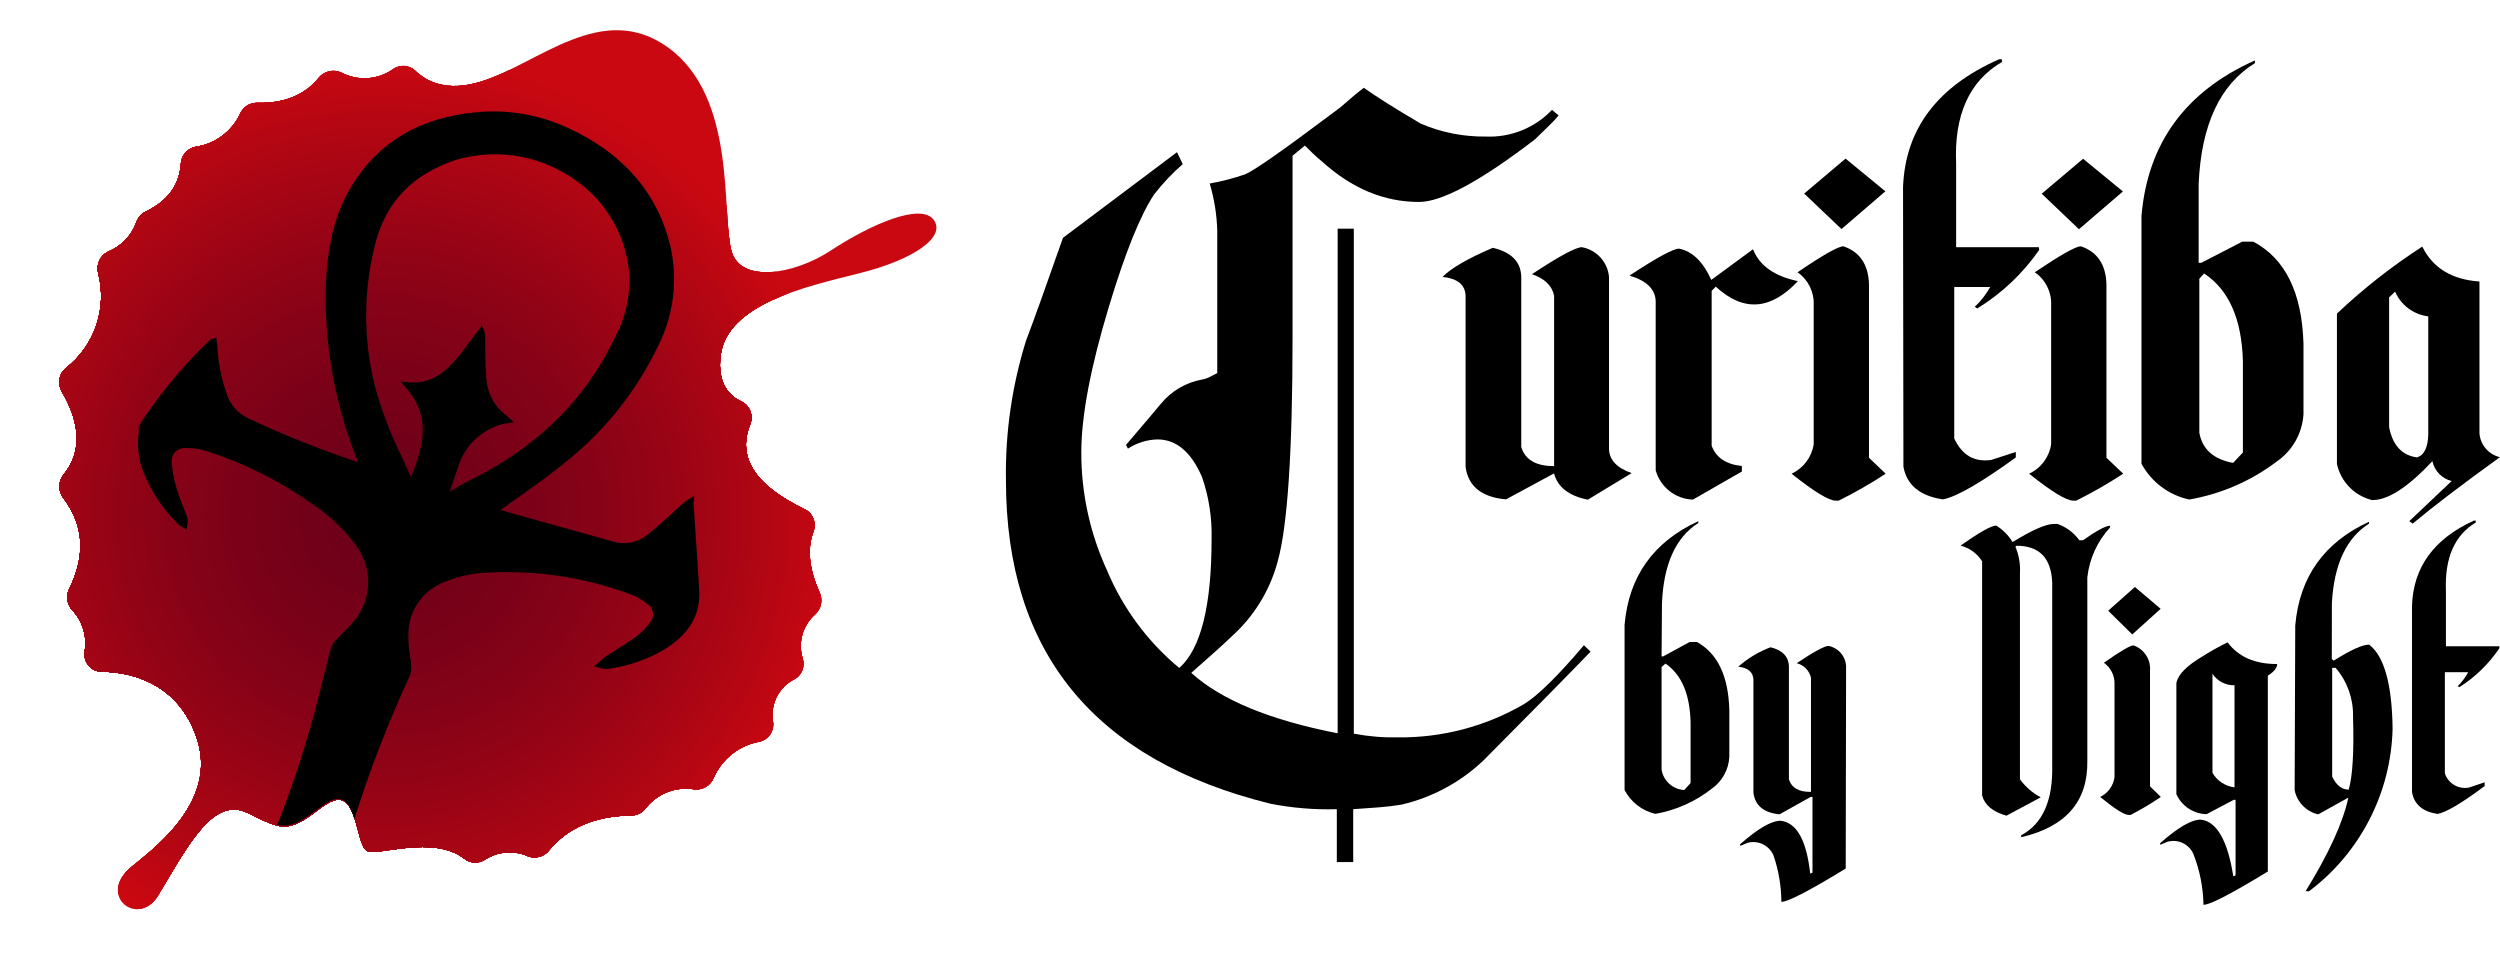
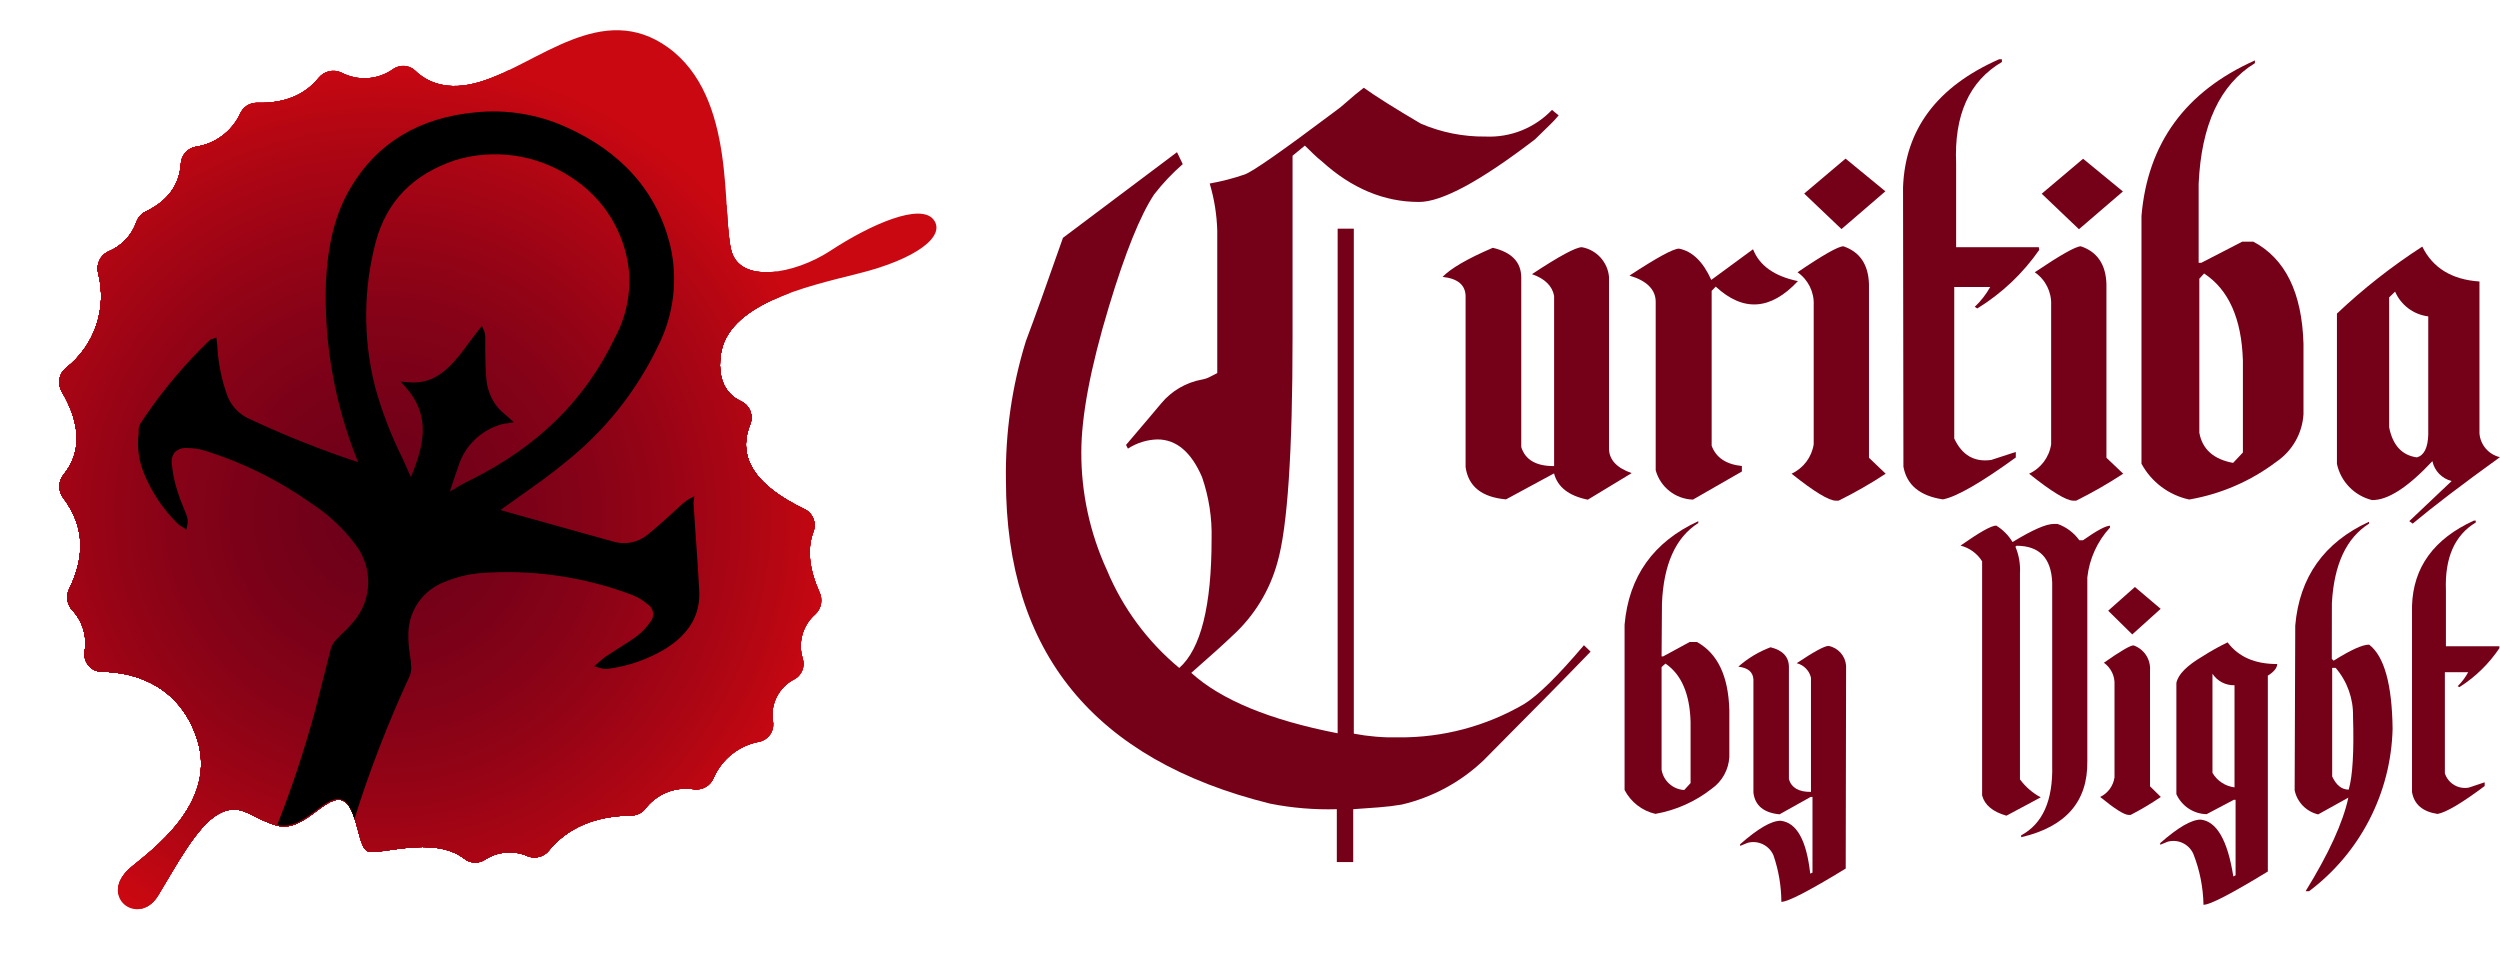
<svg xmlns="http://www.w3.org/2000/svg" viewBox="0 0 331.01 129.42">
  <defs>
-     <style>.cls-1{fill:none;}.cls-2{clip-path:url(#clip-path);}.cls-3{fill:#ca0811;}.cls-4{fill:#c80811;}.cls-5{fill:#c70811;}.cls-6{fill:#c50811;}.cls-7{fill:#c40712;}.cls-8{fill:#c20712;}.cls-9{fill:#c00712;}.cls-10{fill:#bf0712;}.cls-11{fill:#bd0712;}.cls-12{fill:#bc0712;}.cls-13{fill:#ba0712;}.cls-14{fill:#b90712;}.cls-15{fill:#b70613;}.cls-16{fill:#b60613;}.cls-17{fill:#b40613;}.cls-18{fill:#b30613;}.cls-19{fill:#b10613;}.cls-20{fill:#b00613;}.cls-21{fill:#af0613;}.cls-22{fill:#ad0613;}.cls-23{fill:#ac0514;}.cls-24{fill:#aa0514;}.cls-25{fill:#a90514;}.cls-26{fill:#a80514;}.cls-27{fill:#a60514;}.cls-28{fill:#a50514;}.cls-29{fill:#a30514;}.cls-30{fill:#a20514;}.cls-31{fill:#a10415;}.cls-32{fill:#a00415;}.cls-33{fill:#9e0415;}.cls-34{fill:#9d0415;}.cls-35{fill:#9c0415;}.cls-36{fill:#9b0415;}.cls-37{fill:#990415;}.cls-38{fill:#980415;}.cls-39{fill:#970415;}.cls-40{fill:#960316;}.cls-41{fill:#940316;}.cls-42{fill:#930316;}.cls-43{fill:#920316;}.cls-44{fill:#910316;}.cls-45{fill:#900316;}.cls-46{fill:#8f0316;}.cls-47{fill:#8e0316;}.cls-48{fill:#8d0316;}.cls-49{fill:#8b0316;}.cls-50{fill:#8a0316;}.cls-51{fill:#890217;}.cls-52{fill:#880217;}.cls-53{fill:#870217;}.cls-54{fill:#860217;}.cls-55{fill:#850217;}.cls-56{fill:#840217;}.cls-57{fill:#830217;}.cls-58{fill:#820217;}.cls-59{fill:#810217;}.cls-60{fill:#800217;}.cls-61{fill:#7f0217;}.cls-62{fill:#7e0118;}.cls-63{fill:#7d0118;}.cls-64{fill:#7c0118;}.cls-65{fill:#7b0118;}.cls-66{fill:#7a0118;}.cls-67{fill:#790118;}.cls-68{fill:#780118;}.cls-69{fill:#770118;}.cls-70{fill:#760118;}.cls-71{fill:#750118;}.cls-72{fill:#740118;}.cls-73{fill:#730118;}.cls-74{fill:#730019;}.cls-75{fill:#720019;}.cls-76{fill:#710019;}.cls-77{fill:#700019;}.cls-78{fill:#6f0019;}.cls-79{fill:#6e0019;}.cls-80{fill:#6d0019;}</style>
+     <style>.cls-1{fill:none;}.cls-2{fill:#740118;}.cls-3{clip-path:url(#clip-path);}.cls-4{fill:#ca0811;}.cls-5{fill:#c80811;}.cls-6{fill:#c70811;}.cls-7{fill:#c50811;}.cls-8{fill:#c40712;}.cls-9{fill:#c20712;}.cls-10{fill:#c00712;}.cls-11{fill:#bf0712;}.cls-12{fill:#bd0712;}.cls-13{fill:#bc0712;}.cls-14{fill:#ba0712;}.cls-15{fill:#b90712;}.cls-16{fill:#b70613;}.cls-17{fill:#b60613;}.cls-18{fill:#b40613;}.cls-19{fill:#b30613;}.cls-20{fill:#b10613;}.cls-21{fill:#b00613;}.cls-22{fill:#af0613;}.cls-23{fill:#ad0613;}.cls-24{fill:#ac0514;}.cls-25{fill:#aa0514;}.cls-26{fill:#a90514;}.cls-27{fill:#a80514;}.cls-28{fill:#a60514;}.cls-29{fill:#a50514;}.cls-30{fill:#a30514;}.cls-31{fill:#a20514;}.cls-32{fill:#a10415;}.cls-33{fill:#a00415;}.cls-34{fill:#9e0415;}.cls-35{fill:#9d0415;}.cls-36{fill:#9c0415;}.cls-37{fill:#9b0415;}.cls-38{fill:#990415;}.cls-39{fill:#980415;}.cls-40{fill:#970415;}.cls-41{fill:#960316;}.cls-42{fill:#940316;}.cls-43{fill:#930316;}.cls-44{fill:#920316;}.cls-45{fill:#910316;}.cls-46{fill:#900316;}.cls-47{fill:#8f0316;}.cls-48{fill:#8e0316;}.cls-49{fill:#8d0316;}.cls-50{fill:#8b0316;}.cls-51{fill:#8a0316;}.cls-52{fill:#890217;}.cls-53{fill:#880217;}.cls-54{fill:#870217;}.cls-55{fill:#860217;}.cls-56{fill:#850217;}.cls-57{fill:#840217;}.cls-58{fill:#830217;}.cls-59{fill:#820217;}.cls-60{fill:#810217;}.cls-61{fill:#800217;}.cls-62{fill:#7f0217;}.cls-63{fill:#7e0118;}.cls-64{fill:#7d0118;}.cls-65{fill:#7c0118;}.cls-66{fill:#7b0118;}.cls-67{fill:#7a0118;}.cls-68{fill:#790118;}.cls-69{fill:#780118;}.cls-70{fill:#770118;}.cls-71{fill:#760118;}.cls-72{fill:#750118;}.cls-73{fill:#730118;}.cls-74{fill:#730019;}.cls-75{fill:#720019;}.cls-76{fill:#710019;}.cls-77{fill:#700019;}.cls-78{fill:#6f0019;}.cls-79{fill:#6e0019;}.cls-80{fill:#6d0019;}</style>
    <clipPath id="clip-path">
      <path class="cls-1" d="M11.2,86.27a6.4,6.4,0,0,0-1.6-5.46,2.47,2.47,0,0,1-.47-2.74c2-4.08,2.27-8.15-.77-12.18a2.47,2.47,0,0,1,.09-3.07c2.35-2.92,2.28-6.66-.28-11a2.42,2.42,0,0,1,.51-3.05A12.08,12.08,0,0,0,13,36.18a2.49,2.49,0,0,1,1.33-2.87,6.54,6.54,0,0,0,3.74-3.94A2.5,2.5,0,0,1,19.32,28c2.87-1.37,4.43-3.47,4.62-6.3a2.43,2.43,0,0,1,1.93-2.26,7.72,7.72,0,0,0,5.91-4.34A2.41,2.41,0,0,1,34,13.61c3.59.11,6.32-1,8.18-3.29a2.5,2.5,0,0,1,3-.72,6.53,6.53,0,0,0,6.91-.48,2.3,2.3,0,0,1,2.9.25c1.42,1.38,4.13,2.88,8.73,1.42C71.31,8.4,79.76,0,88.47,6.3c9.07,6.57,7.06,21.74,8.35,26.85,1.13,4.48,8.4,3.15,13.1.07,5.47-3.59,11.94-6.34,13.67-4.16s-2.27,5.25-9.92,7.15C106.56,38,96.24,40.28,95.41,47.09c-.46,3.73,1.18,5.36,2.76,6.07a2.38,2.38,0,0,1,1.13,3.09c-1.77,4.54,1,8.18,7.16,11.13a2.37,2.37,0,0,1,1.25,3c-.9,2.38-.52,5.07.78,8a2.5,2.5,0,0,1-.52,2.93,5.55,5.55,0,0,0-1.67,5.92,2.33,2.33,0,0,1-1,2.64,5.3,5.3,0,0,0-2.93,5.8,2.32,2.32,0,0,1-1.8,2.53,8.18,8.18,0,0,0-6.08,4.79,2.47,2.47,0,0,1-2.56,1.52,6.77,6.77,0,0,0-6.59,2.69,2.39,2.39,0,0,1-1.79.77c-4.7.07-8.35,1.57-10.86,4.62a2.43,2.43,0,0,1-2.76.79,6,6,0,0,0-5.79.48,2.31,2.31,0,0,1-2.63-.15c-4.21-3.25-11.58-.29-12.91-1.05s-1.26-6.35-3.51-6.75-5,4.39-8.47,3.38-4.76-3.15-7.68-1.53-5.69,7-8,10.79c-2.6,4.34-8.16.11-3.58-3.73,2.49-2.09,11.35-8.29,8.82-16.68-2.09-7-7.89-9.16-12.63-9.19A2.35,2.35,0,0,1,11.2,86.27Z" />
    </clipPath>
  </defs>
  <g id="Layer_2" data-name="Layer 2">
    <g id="_1" data-name="1">
-       <path d="M196.42,100.68a23.52,23.52,0,0,1-10.83,5.85c-1,.17-2,.29-3.08.37l-3.34.24v7H177v-7a39.48,39.48,0,0,1-8.81-.73q-35-8.66-35-42.82a59,59,0,0,1,2.64-18.42c.58-1.55,1.28-3.44,2.08-5.68s1.74-4.9,2.83-8l15.1-11.34.76,1.58a28.5,28.5,0,0,0-3.78,4q-2.76,4.14-6,14.88-3.65,12.08-3.65,19.28a37.15,37.15,0,0,0,3.4,15.62,33.63,33.63,0,0,0,9.57,12.93q4.28-3.78,4.28-17.08a23.28,23.28,0,0,0-1.26-8.18q-2.15-5-5.92-5a7.55,7.55,0,0,0-3.9,1.22l-.25-.49,1.76-2.07c.75-.9,1.72-2,2.89-3.42a9.15,9.15,0,0,1,5.42-3.17,3.45,3.45,0,0,0,1.07-.37c.29-.16.6-.32.94-.48V30.53a24.25,24.25,0,0,0-1-6.23,31,31,0,0,0,4.66-1.21q1.63-.61,11.71-8.18a18.17,18.17,0,0,0,1.82-1.46c.63-.57,1.37-1.18,2.21-1.83q2.38,1.71,7.55,4.75a21.07,21.07,0,0,0,8.56,1.71,11.44,11.44,0,0,0,8.81-3.53l.88.73a13.35,13.35,0,0,1-1.13,1.22l-2,1.95q-10.83,8.3-15.36,8.29-6.93,0-12.84-5.36a14.44,14.44,0,0,1-1.14-1l-1.13-1.1-1.63,1.34V44.56q0,22.94-2,29.89a20.39,20.39,0,0,1-6,9.76q-1.51,1.46-5.41,4.88,5.91,5.37,19.38,8V30.28h2.14V97.14a28.34,28.34,0,0,0,5.92.49,32.42,32.42,0,0,0,16.61-4.4c1.85-1.13,4.49-3.74,7.94-7.8l.88.85Q206.37,90.67,196.42,100.68Z" />
-       <path d="M197.65,32.81q3.76.88,3.77,3.93l0,22.45c.53,1.71,2,2.54,4.35,2.52l0-22.54c-.25-1.32-1.23-2.28-2.93-2.87q5.4-3.57,6.61-3.57a4.4,4.4,0,0,1,3.59,3.93l0,22.82q.08,2.15,3,3.16l-5.81,3.52q-3.76-.76-4.47-3.48l-6.36,3.44c-3.23-.29-5-1.73-5.35-4.29l0-22.66C194,37.71,193,36.88,191,36.66,192.1,35.53,194.31,34.24,197.65,32.81Z" />
-       <path d="M232.11,33c.84,2.16,2.81,3.57,5.94,4.22q-5.4,5.79-10.88.73l-.54.56,0,20.51q.87,2.36,4,2.68v.73l-6.48,3.72a5.28,5.28,0,0,1-4.93-3.89l0-22.29c0-1.64-1.19-2.81-3.47-3.48q5.43-3.57,6.56-3.57,2.64.52,4.27,4.14Z" />
-       <path d="M244.07,32.61q3.26,1.1,3.39,5v23l2.21,2.11a59.38,59.38,0,0,1-6.23,3.57h-.37c-.92,0-2.88-1.19-5.86-3.57a5.16,5.16,0,0,0,2.93-3.89V40.39A5,5,0,0,0,238,36.05Q243.06,32.61,244.07,32.61ZM244.36,21l5.27,4.33-5.81,5-4.94-4.7Z" />
-       <path d="M264.68,7.85h.38v.36Q258.58,12,259,21.67l0,11.06,10.95,0,.05.36a27.51,27.51,0,0,1-8.2,7.75l-.34-.21A10.9,10.9,0,0,0,263.51,38h-4.76l0,20.06q1.54,3.31,4.89,2.84l3.26-1.06v.73q-7,5.07-9.66,5.55-4.56-.69-5.22-4.33l-.05-37Q252.4,13.27,264.68,7.85Z" />
-       <path d="M275.51,32.61q3.27,1.1,3.39,5v23l2.22,2.11a60.44,60.44,0,0,1-6.23,3.57h-.38q-1.38,0-5.85-3.57a5.12,5.12,0,0,0,2.92-3.89V40.39a5,5,0,0,0-2.17-4.34C272.81,33.76,274.85,32.61,275.51,32.61Zm.3-11.59,5.27,4.33-5.82,5-4.93-4.7Z" />
-       <path d="M291.11,34.8h.34L296.88,32h1.47q6.34,3.36,6.64,13.5l0,9.36a8.21,8.21,0,0,1-3.59,6.28,26.62,26.62,0,0,1-11.54,5,9.46,9.46,0,0,1-6.32-4.74l0-32.79Q284.75,14.17,298.56,8v.36q-6.94,4.26-7.45,16Zm.09,2.1,0,20.39c.39,2.19,1.88,3.52,4.47,4l1.3-1.38V47.76q-.25-8.34-5.14-11.55Z" />
-       <path d="M320.72,32.65c1.39,2.83,3.92,4.38,7.57,4.62l0,20.1A3.51,3.51,0,0,0,331,60.53q-7.53,5.43-11.55,8.8L319,69l5.61-5.31a3.44,3.44,0,0,1-2.55-2.63q-4.89,5.22-8,5.15a6.29,6.29,0,0,1-4.64-4.79V41.52A78.17,78.17,0,0,1,320.72,32.65Zm-4.39,6.73V56.56c.47,2.4,1.7,3.73,3.68,4,.95-.27,1.45-1.28,1.5-3V41.89a5.51,5.51,0,0,1-4.39-3.28Z" />
-       <path d="M220,86.91h.21L223.72,85h.95q4.11,2.25,4.3,9l0,6.24a5.51,5.51,0,0,1-2.33,4.19,16.79,16.79,0,0,1-7.46,3.33,6.15,6.15,0,0,1-4.08-3.16l0-21.88q.84-9.6,9.76-13.71v.24q-4.49,2.85-4.81,10.66Zm0,1.41,0,13.6A3.22,3.22,0,0,0,223,104.6l.84-.92V95.57c-.11-3.72-1.22-6.28-3.33-7.71Z" />
-       <path d="M239.73,105.52l-4.11,2.3c-2.09-.2-3.25-1.16-3.46-2.87l0-15c-.07-1-.73-1.53-2-1.68a13.7,13.7,0,0,1,4.27-2.57c1.62.4,2.43,1.28,2.43,2.63l0,14.84c.34,1.14,1.31,1.7,2.92,1.68l0-15.12a2.58,2.58,0,0,0-1.89-1.92c2.29-1.53,3.69-2.29,4.22-2.29a2.89,2.89,0,0,1,2.32,2.62L244.38,115q-7.22,4.41-8.52,4.41a19.22,19.22,0,0,0-1.05-6.17,2.91,2.91,0,0,0-3.41-1.65l-1,.41,0-.22c2.35-2.07,4.13-3.11,5.36-3.11,2.13.24,3.43,2.58,3.92,7l.3-.13V105.52Z" />
-       <path d="M266.47,71.77c2.61-1.6,4.44-2.4,5.46-2.4h.49a6,6,0,0,1,2.89,2.16h.49q2.73-1.92,3.57-1.92v.24a11.63,11.63,0,0,0-3,6.6v24.34q.11,8-8.76,10.06v-.25q4.28-2.3,4.11-9.27V77.13c-.13-3.25-1.7-4.87-4.73-4.87l-.14.13a7.86,7.86,0,0,1,.6,3.52v27.28a8.23,8.23,0,0,0,2.75,2.38L265.66,108c-1.8-.51-2.88-1.4-3.22-2.68v-31a4.71,4.71,0,0,0-2.86-2.08q3.78-2.66,4.73-2.65A6.46,6.46,0,0,1,266.47,71.77Z" />
-       <path d="M282.48,85.45a3.26,3.26,0,0,1,2.19,3.33v15.33l1.43,1.41a37.52,37.52,0,0,1-4,2.38h-.24c-.6,0-1.86-.8-3.79-2.38a3.41,3.41,0,0,0,1.9-2.6V90.65a3.33,3.33,0,0,0-1.41-2.9Q281.83,85.46,282.48,85.45Zm.19-7.73,3.41,2.89L282.32,84l-3.19-3.14Z" />
-       <path d="M294.94,85.05c1.45,1.93,3.64,2.88,6.57,2.87,0,.46-.37,1-1.24,1.54l0,25.93c-4.82,2.94-7.65,4.41-8.52,4.41a19.31,19.31,0,0,0-1.33-6.71,2.89,2.89,0,0,0-3.4-1.65l-1,.41,0-.22c2.35-2.07,4.13-3.11,5.36-3.11,2.12.23,3.57,2.74,4.32,7.52l.3-.14,0-10h-.24l-3.6,1.9a4.5,4.5,0,0,1-4-2.65V90.43q.33-1.68,3.46-3.52A32.51,32.51,0,0,1,294.94,85.05Zm-2,4.16,0,13.12a3.93,3.93,0,0,0,2.92,1.92l0-13.52A3.38,3.38,0,0,1,292.94,89.21Z" />
-       <path d="M308.74,87.24l.24.24q3.38-2.13,4.7-2.13,3,2.3,3.11,11.14A27.76,27.76,0,0,1,305.73,118h-.46q4.61-7.47,5.66-12.39l-4,2.22a4.16,4.16,0,0,1-3.11-3.19l.08-21.82q.84-9.63,9.77-13.74v.25q-4.5,2.84-4.92,10.54Zm.05,1.19v14.38q.81,1.74,2.19,1.74c.52-1.81.71-5,.57-9.71a9.53,9.53,0,0,0-2.3-6.41Z" />
-       <path d="M327.55,68.93h.25v.25q-4.2,2.53-3.95,9l0,7.39,7.08,0,0,.25a17.9,17.9,0,0,1-5.3,5.16l-.22-.13A7.63,7.63,0,0,0,326.8,89h-3.09l0,13.39a2.79,2.79,0,0,0,3.17,1.89l2.1-.7v.49q-4.51,3.38-6.24,3.7c-2-.31-3.09-1.27-3.38-2.89l0-24.66Q319.6,72.56,327.55,68.93Z" />
+       <path class="cls-2" d="M196.42,100.68a23.52,23.52,0,0,1-10.83,5.85c-1,.17-2,.29-3.08.37l-3.34.24v7H177v-7a39.48,39.48,0,0,1-8.81-.73q-35-8.66-35-42.82a59,59,0,0,1,2.64-18.42c.58-1.55,1.28-3.44,2.08-5.68s1.74-4.9,2.83-8l15.1-11.34.76,1.58a28.5,28.5,0,0,0-3.78,4q-2.76,4.14-6,14.88-3.65,12.08-3.65,19.28a37.15,37.15,0,0,0,3.4,15.62,33.63,33.63,0,0,0,9.57,12.93q4.28-3.78,4.28-17.08a23.28,23.28,0,0,0-1.26-8.18q-2.15-5-5.92-5a7.55,7.55,0,0,0-3.9,1.22l-.25-.49,1.76-2.07c.75-.9,1.72-2,2.89-3.42a9.15,9.15,0,0,1,5.42-3.17,3.45,3.45,0,0,0,1.07-.37c.29-.16.6-.32.94-.48V30.53a24.25,24.25,0,0,0-1-6.23,31,31,0,0,0,4.66-1.21q1.63-.61,11.71-8.18a18.17,18.17,0,0,0,1.82-1.46c.63-.57,1.37-1.18,2.21-1.83q2.38,1.71,7.55,4.75a21.07,21.07,0,0,0,8.56,1.71,11.44,11.44,0,0,0,8.81-3.53l.88.73a13.35,13.35,0,0,1-1.13,1.22l-2,1.95q-10.83,8.3-15.36,8.29-6.93,0-12.84-5.36a14.44,14.44,0,0,1-1.14-1l-1.13-1.1-1.63,1.34V44.56q0,22.94-2,29.89a20.39,20.39,0,0,1-6,9.76q-1.51,1.46-5.41,4.88,5.91,5.37,19.38,8V30.28h2.14V97.14a28.34,28.34,0,0,0,5.92.49,32.42,32.42,0,0,0,16.61-4.4c1.85-1.13,4.49-3.74,7.94-7.8l.88.85Q206.37,90.67,196.42,100.68Z" />
+       <path class="cls-2" d="M197.65,32.81q3.76.88,3.77,3.93l0,22.45c.53,1.71,2,2.54,4.35,2.52l0-22.54c-.25-1.32-1.23-2.28-2.93-2.87q5.4-3.57,6.61-3.57a4.4,4.4,0,0,1,3.59,3.93l0,22.82q.08,2.15,3,3.16l-5.81,3.52q-3.76-.76-4.47-3.48l-6.36,3.44c-3.23-.29-5-1.73-5.35-4.29l0-22.66C194,37.71,193,36.88,191,36.66,192.1,35.53,194.31,34.24,197.65,32.81Z" />
+       <path class="cls-2" d="M232.11,33c.84,2.16,2.81,3.57,5.94,4.22q-5.4,5.79-10.88.73l-.54.56,0,20.51q.87,2.36,4,2.68v.73l-6.48,3.72a5.28,5.28,0,0,1-4.93-3.89l0-22.29c0-1.64-1.19-2.81-3.47-3.48q5.43-3.57,6.56-3.57,2.64.52,4.27,4.14Z" />
+       <path class="cls-2" d="M244.07,32.61q3.26,1.1,3.39,5v23l2.21,2.11a59.38,59.38,0,0,1-6.23,3.57h-.37c-.92,0-2.88-1.19-5.86-3.57a5.16,5.16,0,0,0,2.93-3.89V40.39A5,5,0,0,0,238,36.05Q243.06,32.61,244.07,32.61ZM244.36,21l5.27,4.33-5.81,5-4.94-4.7Z" />
+       <path class="cls-2" d="M264.68,7.85h.38v.36Q258.58,12,259,21.67l0,11.06,10.95,0,.05.36a27.51,27.51,0,0,1-8.2,7.75l-.34-.21A10.9,10.9,0,0,0,263.51,38h-4.76l0,20.06q1.54,3.31,4.89,2.84l3.26-1.06v.73q-7,5.07-9.66,5.55-4.56-.69-5.22-4.33l-.05-37Q252.4,13.27,264.68,7.85Z" />
+       <path class="cls-2" d="M275.51,32.61q3.27,1.1,3.39,5v23l2.22,2.11a60.44,60.44,0,0,1-6.23,3.57h-.38q-1.38,0-5.85-3.57a5.12,5.12,0,0,0,2.92-3.89V40.39a5,5,0,0,0-2.17-4.34C272.81,33.76,274.85,32.61,275.51,32.61Zm.3-11.59,5.27,4.33-5.82,5-4.93-4.7Z" />
+       <path class="cls-2" d="M291.11,34.8h.34L296.88,32h1.47q6.34,3.36,6.64,13.5l0,9.36a8.21,8.21,0,0,1-3.59,6.28,26.62,26.62,0,0,1-11.54,5,9.46,9.46,0,0,1-6.32-4.74l0-32.79Q284.75,14.17,298.56,8v.36q-6.94,4.26-7.45,16Zm.09,2.1,0,20.39c.39,2.19,1.88,3.52,4.47,4l1.3-1.38V47.76q-.25-8.34-5.14-11.55Z" />
+       <path class="cls-2" d="M320.72,32.65c1.39,2.83,3.92,4.38,7.57,4.62l0,20.1A3.51,3.51,0,0,0,331,60.53q-7.53,5.43-11.55,8.8L319,69l5.61-5.31a3.44,3.44,0,0,1-2.55-2.63q-4.89,5.22-8,5.15a6.29,6.29,0,0,1-4.64-4.79V41.52A78.17,78.17,0,0,1,320.72,32.65Zm-4.39,6.73V56.56c.47,2.4,1.7,3.73,3.68,4,.95-.27,1.45-1.28,1.5-3V41.89a5.51,5.51,0,0,1-4.39-3.28Z" />
+       <path class="cls-2" d="M220,86.91h.21L223.72,85h.95q4.11,2.25,4.3,9l0,6.24a5.51,5.51,0,0,1-2.33,4.19,16.79,16.79,0,0,1-7.46,3.33,6.15,6.15,0,0,1-4.08-3.16l0-21.88q.84-9.6,9.76-13.71v.24q-4.49,2.85-4.81,10.66Zm0,1.41,0,13.6A3.22,3.22,0,0,0,223,104.6l.84-.92V95.57c-.11-3.72-1.22-6.28-3.33-7.71Z" />
+       <path class="cls-2" d="M239.73,105.52l-4.11,2.3c-2.09-.2-3.25-1.16-3.46-2.87l0-15c-.07-1-.73-1.53-2-1.68a13.7,13.7,0,0,1,4.27-2.57c1.62.4,2.43,1.28,2.43,2.63l0,14.84c.34,1.14,1.31,1.7,2.92,1.68l0-15.12a2.58,2.58,0,0,0-1.89-1.92c2.29-1.53,3.69-2.29,4.22-2.29a2.89,2.89,0,0,1,2.32,2.62L244.38,115q-7.22,4.41-8.52,4.41a19.22,19.22,0,0,0-1.05-6.17,2.91,2.91,0,0,0-3.41-1.65l-1,.41,0-.22c2.35-2.07,4.13-3.11,5.36-3.11,2.13.24,3.43,2.58,3.92,7l.3-.13V105.52Z" />
+       <path class="cls-2" d="M266.47,71.77c2.61-1.6,4.44-2.4,5.46-2.4h.49a6,6,0,0,1,2.89,2.16h.49q2.73-1.92,3.57-1.92v.24a11.63,11.63,0,0,0-3,6.6v24.34q.11,8-8.76,10.06v-.25q4.28-2.3,4.11-9.27V77.13c-.13-3.25-1.7-4.87-4.73-4.87l-.14.13a7.86,7.86,0,0,1,.6,3.52v27.28a8.23,8.23,0,0,0,2.75,2.38L265.66,108c-1.8-.51-2.88-1.4-3.22-2.68v-31a4.71,4.71,0,0,0-2.86-2.08q3.78-2.66,4.73-2.65A6.46,6.46,0,0,1,266.47,71.77Z" />
+       <path class="cls-2" d="M282.48,85.45a3.26,3.26,0,0,1,2.19,3.33v15.33l1.43,1.41a37.52,37.52,0,0,1-4,2.38h-.24c-.6,0-1.86-.8-3.79-2.38a3.41,3.41,0,0,0,1.9-2.6V90.65a3.33,3.33,0,0,0-1.41-2.9Q281.83,85.46,282.48,85.45Zm.19-7.73,3.41,2.89L282.32,84l-3.19-3.14Z" />
+       <path class="cls-2" d="M294.94,85.05c1.45,1.93,3.64,2.88,6.57,2.87,0,.46-.37,1-1.24,1.54l0,25.93c-4.82,2.94-7.65,4.41-8.52,4.41a19.31,19.31,0,0,0-1.33-6.71,2.89,2.89,0,0,0-3.4-1.65l-1,.41,0-.22c2.35-2.07,4.13-3.11,5.36-3.11,2.12.23,3.57,2.74,4.32,7.52l.3-.14,0-10h-.24l-3.6,1.9a4.5,4.5,0,0,1-4-2.65V90.43q.33-1.68,3.46-3.52A32.51,32.51,0,0,1,294.94,85.05Zm-2,4.16,0,13.12a3.93,3.93,0,0,0,2.92,1.92l0-13.52A3.38,3.38,0,0,1,292.94,89.21Z" />
+       <path class="cls-2" d="M308.74,87.24l.24.24q3.38-2.13,4.7-2.13,3,2.3,3.11,11.14A27.76,27.76,0,0,1,305.73,118h-.46q4.61-7.47,5.66-12.39l-4,2.22a4.16,4.16,0,0,1-3.11-3.19l.08-21.82q.84-9.63,9.77-13.74v.25q-4.5,2.84-4.92,10.54Zm.05,1.19v14.38q.81,1.74,2.19,1.74c.52-1.81.71-5,.57-9.71a9.53,9.53,0,0,0-2.3-6.41Z" />
+       <path class="cls-2" d="M327.55,68.93h.25v.25q-4.2,2.53-3.95,9l0,7.39,7.08,0,0,.25a17.9,17.9,0,0,1-5.3,5.16l-.22-.13A7.63,7.63,0,0,0,326.8,89h-3.09l0,13.39a2.79,2.79,0,0,0,3.17,1.89l2.1-.7v.49q-4.51,3.38-6.24,3.7c-2-.31-3.09-1.27-3.38-2.89l0-24.66Q319.6,72.56,327.55,68.93Z" />
      <g id="_Group_" data-name="&lt;Group&gt;">
-         <g class="cls-2">
-           <rect class="cls-3" x="7.58" width="117.74" height="122.83" />
-           <path class="cls-3" d="M111.75,63A61.25,61.25,0,0,1,3.06,106.62H6.58V28.72H3.9A61.24,61.24,0,0,1,111.75,63Z" />
-           <path class="cls-4" d="M111.09,63A60.58,60.58,0,0,1,11.7,114.51a61.33,61.33,0,0,1-8.13-8.3h3V29.15H4.41A60.57,60.57,0,0,1,111.09,63Z" />
-           <path class="cls-5" d="M110.44,63.08A59.93,59.93,0,0,1,4.08,105.79h2.5V29.57H4.91A59.93,59.93,0,0,1,110.44,63.08Z" />
-           <path class="cls-6" d="M109.78,63.13A59.28,59.28,0,0,1,4.59,105.38h2V30H5.41A59.26,59.26,0,0,1,109.78,63.13Z" />
-           <path class="cls-7" d="M109.13,63.19A58.61,58.61,0,0,1,13,113a59.66,59.66,0,0,1-7.86-8H6.58V30.42H5.92A58.61,58.61,0,0,1,109.13,63.19Z" />
-           <path class="cls-8" d="M108.47,63.24A57.94,57.94,0,0,1,13.4,112.49a57.26,57.26,0,0,1-7.78-7.94h1V30.84H6.42a57.95,57.95,0,0,1,102.05,32.4Z" />
-           <path class="cls-9" d="M107.81,63.3A57.3,57.3,0,0,1,0,94.89H6.58V40.31H.68a57.29,57.29,0,0,1,107.13,23Z" />
-           <path class="cls-10" d="M107.16,63.36A56.65,56.65,0,0,1,.62,94.59h6v-54H1.25A56.64,56.64,0,0,1,107.16,63.36Z" />
-           <path class="cls-11" d="M106.5,63.41A56,56,0,0,1,1.21,94.28H6.58V41H1.83A56,56,0,0,1,106.5,63.41Z" />
-           <path class="cls-12" d="M105.85,63.47A55.33,55.33,0,0,1,1.79,94H6.58V41.27H2.4a55.79,55.79,0,0,1,6-8.73,55.32,55.32,0,0,1,97.42,30.93Z" />
-           <path class="cls-13" d="M105.19,63.53A54.66,54.66,0,0,1,2.37,93.66H6.58V41.59H3A54.66,54.66,0,0,1,105.19,63.53Z" />
-           <path class="cls-14" d="M104.53,63.58A54,54,0,0,1,3,93.36H6.58V41.91h-3a55,55,0,0,1,5.89-8.52,54,54,0,0,1,95.09,30.19Z" />
-           <path class="cls-15" d="M103.88,63.64A53.35,53.35,0,0,1,3.54,93.05h3V51.68H0a53.35,53.35,0,0,1,103.88,12Z" />
-           <path class="cls-16" d="M103.22,63.69A52.69,52.69,0,0,1,4.12,92.74H6.58V51.88H.63A52.68,52.68,0,0,1,103.22,63.69Z" />
-           <path class="cls-17" d="M102.57,63.75A52,52,0,0,1,4.7,92.44H6.58V52.09H1.25A52,52,0,0,1,102.57,63.75Z" />
-           <path class="cls-18" d="M101.91,63.81A51.38,51.38,0,0,1,5.28,92.13h1.3V52.29H1.88a51.37,51.37,0,0,1,100,11.52Z" />
-           <path class="cls-19" d="M101.25,63.86A50.7,50.7,0,1,1,.22,72.5H6.58v-20H2.51a50.71,50.71,0,0,1,98.74,11.37Z" />
-           <path class="cls-20" d="M100.6,63.92a50,50,0,1,1-54.13-45.6A50,50,0,0,1,100.6,63.92Z" />
-           <path class="cls-21" d="M99.94,64A49.38,49.38,0,1,1,46.53,19,49.39,49.39,0,0,1,99.94,64Z" />
-           <circle class="cls-22" cx="50.73" cy="68.18" r="48.73" />
-           <circle class="cls-23" cx="50.73" cy="68.18" r="48.07" />
-           <circle class="cls-24" cx="50.73" cy="68.18" r="47.41" />
-           <circle class="cls-25" cx="50.73" cy="68.18" r="46.75" />
-           <circle class="cls-26" cx="50.73" cy="68.18" r="46.09" />
-           <circle class="cls-27" cx="50.73" cy="68.18" r="45.43" />
-           <circle class="cls-28" cx="50.73" cy="68.18" r="44.78" />
-           <circle class="cls-29" cx="50.73" cy="68.18" r="44.12" />
-           <circle class="cls-30" cx="50.73" cy="68.18" r="43.46" />
-           <circle class="cls-31" cx="50.73" cy="68.18" r="42.8" />
-           <circle class="cls-32" cx="50.73" cy="68.18" r="42.14" />
-           <circle class="cls-33" cx="50.73" cy="68.18" r="41.48" />
-           <circle class="cls-34" cx="50.73" cy="68.18" r="40.83" />
-           <circle class="cls-35" cx="50.73" cy="68.18" r="40.17" />
-           <circle class="cls-36" cx="50.73" cy="68.18" r="39.51" />
-           <circle class="cls-37" cx="50.73" cy="68.18" r="38.85" />
-           <circle class="cls-38" cx="50.73" cy="68.18" r="38.19" />
-           <circle class="cls-39" cx="50.73" cy="68.18" r="37.53" />
-           <circle class="cls-40" cx="50.73" cy="68.18" r="36.87" />
-           <circle class="cls-41" cx="50.73" cy="68.18" r="36.22" />
-           <circle class="cls-42" cx="50.73" cy="68.18" r="35.56" />
-           <circle class="cls-43" cx="50.73" cy="68.18" r="34.9" />
-           <circle class="cls-44" cx="50.73" cy="68.18" r="34.24" />
-           <circle class="cls-45" cx="50.73" cy="68.18" r="33.58" />
-           <circle class="cls-46" cx="50.73" cy="68.18" r="32.92" />
-           <circle class="cls-47" cx="50.73" cy="68.18" r="32.27" />
-           <circle class="cls-48" cx="50.73" cy="68.18" r="31.61" />
-           <circle class="cls-49" cx="50.73" cy="68.18" r="30.95" />
-           <circle class="cls-50" cx="50.73" cy="68.18" r="30.29" />
-           <circle class="cls-51" cx="50.73" cy="68.18" r="29.63" />
-           <circle class="cls-52" cx="50.73" cy="68.18" r="28.97" />
-           <circle class="cls-53" cx="50.73" cy="68.18" r="28.31" />
-           <circle class="cls-54" cx="50.73" cy="68.18" r="27.66" />
-           <circle class="cls-55" cx="50.73" cy="68.18" r="27" />
-           <circle class="cls-56" cx="50.73" cy="68.18" r="26.34" />
-           <circle class="cls-57" cx="50.73" cy="68.18" r="25.68" />
-           <circle class="cls-58" cx="50.73" cy="68.18" r="25.02" />
-           <circle class="cls-58" cx="50.73" cy="68.18" r="24.36" />
-           <circle class="cls-59" cx="50.73" cy="68.18" r="23.71" />
-           <circle class="cls-60" cx="50.73" cy="68.18" r="23.05" />
-           <circle class="cls-61" cx="50.73" cy="68.18" r="22.39" />
-           <circle class="cls-62" cx="50.73" cy="68.18" r="21.73" />
-           <circle class="cls-63" cx="50.73" cy="68.18" r="21.07" />
-           <circle class="cls-64" cx="50.73" cy="68.18" r="20.41" />
-           <circle class="cls-64" cx="50.73" cy="68.18" r="19.75" />
-           <circle class="cls-65" cx="50.73" cy="68.18" r="19.1" />
-           <circle class="cls-66" cx="50.73" cy="68.18" r="18.44" />
-           <circle class="cls-67" cx="50.73" cy="68.18" r="17.78" />
-           <circle class="cls-68" cx="50.73" cy="68.18" r="17.12" />
-           <circle class="cls-68" cx="50.73" cy="68.18" r="16.46" />
-           <circle class="cls-69" cx="50.73" cy="68.18" r="15.8" />
-           <circle class="cls-70" cx="50.73" cy="68.18" r="15.14" />
-           <circle class="cls-70" cx="50.73" cy="68.18" r="14.49" />
-           <circle class="cls-71" cx="50.73" cy="68.18" r="13.83" />
-           <circle class="cls-72" cx="50.73" cy="68.18" r="13.17" />
-           <circle class="cls-72" cx="50.73" cy="68.18" r="12.51" />
+         <g class="cls-3">
+           <rect class="cls-4" x="7.58" width="117.74" height="122.83" />
+           <path class="cls-4" d="M111.75,63A61.25,61.25,0,0,1,3.06,106.62H6.58V28.72H3.9A61.24,61.24,0,0,1,111.75,63Z" />
+           <path class="cls-5" d="M111.09,63A60.58,60.58,0,0,1,11.7,114.51a61.33,61.33,0,0,1-8.13-8.3h3V29.15H4.41A60.57,60.57,0,0,1,111.09,63Z" />
+           <path class="cls-6" d="M110.44,63.08A59.93,59.93,0,0,1,4.08,105.79h2.5V29.57H4.91A59.93,59.93,0,0,1,110.44,63.08Z" />
+           <path class="cls-7" d="M109.78,63.13A59.28,59.28,0,0,1,4.59,105.38h2V30H5.41A59.26,59.26,0,0,1,109.78,63.13Z" />
+           <path class="cls-8" d="M109.13,63.19A58.61,58.61,0,0,1,13,113a59.66,59.66,0,0,1-7.86-8H6.58V30.42H5.92A58.61,58.61,0,0,1,109.13,63.19Z" />
+           <path class="cls-9" d="M108.47,63.24A57.94,57.94,0,0,1,13.4,112.49a57.26,57.26,0,0,1-7.78-7.94h1V30.84H6.42a57.95,57.95,0,0,1,102.05,32.4Z" />
+           <path class="cls-10" d="M107.81,63.3A57.3,57.3,0,0,1,0,94.89H6.58V40.31H.68a57.29,57.29,0,0,1,107.13,23Z" />
+           <path class="cls-11" d="M107.16,63.36A56.65,56.65,0,0,1,.62,94.59h6v-54H1.25A56.64,56.64,0,0,1,107.16,63.36Z" />
+           <path class="cls-12" d="M106.5,63.41A56,56,0,0,1,1.21,94.28H6.58V41H1.83A56,56,0,0,1,106.5,63.41Z" />
+           <path class="cls-13" d="M105.85,63.47A55.33,55.33,0,0,1,1.79,94H6.58V41.27H2.4a55.79,55.79,0,0,1,6-8.73,55.32,55.32,0,0,1,97.42,30.93Z" />
+           <path class="cls-14" d="M105.19,63.53A54.66,54.66,0,0,1,2.37,93.66H6.58V41.59H3A54.66,54.66,0,0,1,105.19,63.53Z" />
+           <path class="cls-15" d="M104.53,63.58A54,54,0,0,1,3,93.36H6.58V41.91h-3a55,55,0,0,1,5.89-8.52,54,54,0,0,1,95.09,30.19Z" />
+           <path class="cls-16" d="M103.88,63.64A53.35,53.35,0,0,1,3.54,93.05h3V51.68H0a53.35,53.35,0,0,1,103.88,12Z" />
+           <path class="cls-17" d="M103.22,63.69A52.69,52.69,0,0,1,4.12,92.74H6.58V51.88H.63A52.68,52.68,0,0,1,103.22,63.69Z" />
+           <path class="cls-18" d="M102.57,63.75A52,52,0,0,1,4.7,92.44H6.58V52.09H1.25A52,52,0,0,1,102.57,63.75Z" />
+           <path class="cls-19" d="M101.91,63.81A51.38,51.38,0,0,1,5.28,92.13h1.3V52.29H1.88a51.37,51.37,0,0,1,100,11.52Z" />
+           <path class="cls-20" d="M101.25,63.86A50.7,50.7,0,1,1,.22,72.5H6.58v-20H2.51a50.71,50.71,0,0,1,98.74,11.37Z" />
+           <path class="cls-21" d="M100.6,63.92a50,50,0,1,1-54.13-45.6A50,50,0,0,1,100.6,63.92Z" />
+           <path class="cls-22" d="M99.94,64A49.38,49.38,0,1,1,46.53,19,49.39,49.39,0,0,1,99.94,64Z" />
+           <circle class="cls-23" cx="50.73" cy="68.18" r="48.73" />
+           <circle class="cls-24" cx="50.73" cy="68.18" r="48.07" />
+           <circle class="cls-25" cx="50.73" cy="68.18" r="47.41" />
+           <circle class="cls-26" cx="50.73" cy="68.18" r="46.75" />
+           <circle class="cls-27" cx="50.73" cy="68.18" r="46.09" />
+           <circle class="cls-28" cx="50.73" cy="68.18" r="45.43" />
+           <circle class="cls-29" cx="50.73" cy="68.18" r="44.78" />
+           <circle class="cls-30" cx="50.73" cy="68.18" r="44.12" />
+           <circle class="cls-31" cx="50.73" cy="68.18" r="43.46" />
+           <circle class="cls-32" cx="50.73" cy="68.18" r="42.8" />
+           <circle class="cls-33" cx="50.73" cy="68.18" r="42.14" />
+           <circle class="cls-34" cx="50.73" cy="68.18" r="41.48" />
+           <circle class="cls-35" cx="50.73" cy="68.18" r="40.83" />
+           <circle class="cls-36" cx="50.73" cy="68.18" r="40.17" />
+           <circle class="cls-37" cx="50.73" cy="68.18" r="39.51" />
+           <circle class="cls-38" cx="50.73" cy="68.18" r="38.85" />
+           <circle class="cls-39" cx="50.73" cy="68.18" r="38.19" />
+           <circle class="cls-40" cx="50.73" cy="68.18" r="37.53" />
+           <circle class="cls-41" cx="50.73" cy="68.18" r="36.87" />
+           <circle class="cls-42" cx="50.73" cy="68.18" r="36.22" />
+           <circle class="cls-43" cx="50.73" cy="68.18" r="35.56" />
+           <circle class="cls-44" cx="50.73" cy="68.18" r="34.9" />
+           <circle class="cls-45" cx="50.73" cy="68.18" r="34.24" />
+           <circle class="cls-46" cx="50.73" cy="68.18" r="33.58" />
+           <circle class="cls-47" cx="50.73" cy="68.18" r="32.92" />
+           <circle class="cls-48" cx="50.73" cy="68.18" r="32.27" />
+           <circle class="cls-49" cx="50.73" cy="68.18" r="31.61" />
+           <circle class="cls-50" cx="50.73" cy="68.18" r="30.95" />
+           <circle class="cls-51" cx="50.73" cy="68.18" r="30.29" />
+           <circle class="cls-52" cx="50.73" cy="68.18" r="29.63" />
+           <circle class="cls-53" cx="50.73" cy="68.18" r="28.97" />
+           <circle class="cls-54" cx="50.73" cy="68.18" r="28.31" />
+           <circle class="cls-55" cx="50.73" cy="68.18" r="27.66" />
+           <circle class="cls-56" cx="50.73" cy="68.18" r="27" />
+           <circle class="cls-57" cx="50.73" cy="68.18" r="26.34" />
+           <circle class="cls-58" cx="50.73" cy="68.18" r="25.68" />
+           <circle class="cls-59" cx="50.73" cy="68.18" r="25.02" />
+           <circle class="cls-59" cx="50.73" cy="68.18" r="24.36" />
+           <circle class="cls-60" cx="50.73" cy="68.18" r="23.71" />
+           <circle class="cls-61" cx="50.73" cy="68.18" r="23.05" />
+           <circle class="cls-62" cx="50.73" cy="68.18" r="22.39" />
+           <circle class="cls-63" cx="50.73" cy="68.18" r="21.73" />
+           <circle class="cls-64" cx="50.73" cy="68.18" r="21.07" />
+           <circle class="cls-65" cx="50.73" cy="68.18" r="20.41" />
+           <circle class="cls-65" cx="50.73" cy="68.18" r="19.75" />
+           <circle class="cls-66" cx="50.73" cy="68.18" r="19.1" />
+           <circle class="cls-67" cx="50.73" cy="68.18" r="18.44" />
+           <circle class="cls-68" cx="50.73" cy="68.18" r="17.78" />
+           <circle class="cls-69" cx="50.73" cy="68.18" r="17.12" />
+           <circle class="cls-69" cx="50.73" cy="68.18" r="16.46" />
+           <circle class="cls-70" cx="50.73" cy="68.18" r="15.8" />
+           <circle class="cls-71" cx="50.73" cy="68.18" r="15.14" />
+           <circle class="cls-71" cx="50.73" cy="68.18" r="14.49" />
+           <circle class="cls-72" cx="50.73" cy="68.18" r="13.83" />
+           <circle class="cls-2" cx="50.73" cy="68.18" r="13.17" />
+           <circle class="cls-2" cx="50.73" cy="68.18" r="12.51" />
          <circle class="cls-73" cx="50.73" cy="68.18" r="11.85" />
          <circle class="cls-74" cx="50.73" cy="68.18" r="11.19" />
          <circle class="cls-75" cx="50.73" cy="68.18" r="10.54" />
          <circle class="cls-76" cx="50.73" cy="68.18" r="9.88" />
          <circle class="cls-76" cx="50.73" cy="68.18" r="9.22" />
          <circle class="cls-76" cx="50.73" cy="68.18" r="8.56" />
          <circle class="cls-77" cx="50.73" cy="68.18" r="7.9" />
          <circle class="cls-77" cx="50.73" cy="68.18" r="7.24" />
          <circle class="cls-78" cx="50.73" cy="68.18" r="6.58" />
          <circle class="cls-78" cx="50.73" cy="68.18" r="5.93" />
          <circle class="cls-79" cx="50.73" cy="68.18" r="5.27" />
          <circle class="cls-79" cx="50.73" cy="68.18" r="4.61" />
          <circle class="cls-79" cx="50.73" cy="68.18" r="3.95" />
          <circle class="cls-79" cx="50.73" cy="68.18" r="3.29" />
          <circle class="cls-80" cx="50.73" cy="68.18" r="2.63" />
          <circle class="cls-80" cx="50.73" cy="68.18" r="1.98" />
          <circle class="cls-80" cx="50.73" cy="68.18" r="1.32" />
          <circle class="cls-80" cx="50.73" cy="68.18" r="0.66" />
        </g>
      </g>
      <path class="cls-1" d="M53.66,51.37l-.7-.79,1,.1c2.28.21,4.07-.57,6-2.63a28.7,28.7,0,0,0,2-2.53c.3-.4.59-.8.9-1.19l.31-.4.57-.72.28.65a2.26,2.26,0,0,1,.16,1V45c0,.48,0,.95,0,1.43,0,1.2,0,2.43.13,3.63A6.9,6.9,0,0,0,66,53.94a9.44,9.44,0,0,0,.9.86l.57.49.62.57L67,56l-.2,0a8.34,8.34,0,0,0-6.16,5.75c-.32.88-.61,1.77-.9,2.64l-.21.63.1-.07c.76-.46,1.68-1,2.64-1.47,9-4.46,15.22-10.64,19.14-18.88a15.77,15.77,0,0,0,1.85-8.76,16.73,16.73,0,0,0-7.8-12.53,18.2,18.2,0,0,0-15.25-2.16c-5.58,1.9-9,5.43-10.47,10.78a38.24,38.24,0,0,0-.13,19.09,52.29,52.29,0,0,0,3.65,9.77c.35.78.71,1.59,1.06,2.39C55.88,59.35,57.18,55.33,53.66,51.37Z" />
      <path d="M54.43,88.08c0-.5-.1-1-.17-1.48A14.23,14.23,0,0,1,54.07,84,7.4,7.4,0,0,1,59,77a15.71,15.71,0,0,1,4.49-1.11,46.94,46.94,0,0,1,20.1,2.84A7.57,7.57,0,0,1,85.74,80a1.57,1.57,0,0,1,.34,2.38,8,8,0,0,1-1.73,1.82c-.88.64-1.82,1.24-2.73,1.81l-1.45.93a4.38,4.38,0,0,0-.59.49l-.32.28-.6.51.77.21.26.07a.83.83,0,0,0,.29.06,2.5,2.5,0,0,0,.49,0,19.6,19.6,0,0,0,7.67-2.68c3.17-2,4.63-4.54,4.44-7.75-.14-2.56-.32-5.15-.5-7.67-.08-1.24-.17-2.47-.25-3.71a.6.6,0,0,1,0-.12.51.51,0,0,1,0-.13l.1-.82-.72.4a2.45,2.45,0,0,0-.6.44l-.05,0-1.43,1.31c-1.11,1-2.26,2.07-3.44,3a4.92,4.92,0,0,1-4.55.86c-4.13-1.14-8.34-2.32-12.4-3.46l-2.48-.7,0,0c.89-.65,1.8-1.3,2.69-1.92,2-1.41,4.08-2.88,6-4.48A43.8,43.8,0,0,0,87.14,45.81a19.65,19.65,0,0,0,1.61-13.28C87,25.39,82.32,20.09,74.83,16.77A23.39,23.39,0,0,0,63,14.87c-7.5.69-13.08,4.05-16.59,10-2,3.37-3,7.35-3.26,12.54A57.93,57.93,0,0,0,47.3,60.9c0,.09.07.19.1.29a128.9,128.9,0,0,1-14.53-5.8,5.45,5.45,0,0,1-2.77-3,22.68,22.68,0,0,1-1.31-6.28c0-.19,0-.38-.05-.57l-.09-.86-.51.2-.1,0a.62.62,0,0,0-.27.15,64.1,64.1,0,0,0-8.43,9.92l-.5.75-.28.41-.2.59v.08a1.64,1.64,0,0,0,0,.22,1.79,1.79,0,0,1,0,.32A10.4,10.4,0,0,0,19,62.53a19.9,19.9,0,0,0,4.55,6.83,2.15,2.15,0,0,0,.45.33l.16.09.52.34.12-.6a2.2,2.2,0,0,0-.08-1.25c-.15-.4-.31-.8-.47-1.19a22.11,22.11,0,0,1-.8-2.19,16.56,16.56,0,0,1-.7-3.46,2,2,0,0,1,.42-1.58,2.16,2.16,0,0,1,1.65-.53,8.14,8.14,0,0,1,2.35.36,50.45,50.45,0,0,1,14.1,7,22.57,22.57,0,0,1,5.82,5.47,8.07,8.07,0,0,1-.28,10.16,12.46,12.46,0,0,1-1.33,1.41c-.31.3-.64.62-.94.95a3,3,0,0,0-.74,1.22c-.34,1.32-.67,2.66-1,3.95-.38,1.51-.77,3.08-1.18,4.61a143.57,143.57,0,0,1-4.91,14.77c3.44.83,6.11-3.8,8.32-3.41,1,.18,1.5,1.33,1.89,2.64a157.18,157.18,0,0,1,7.35-19A2.74,2.74,0,0,0,54.43,88.08Zm-4.8-37A38.24,38.24,0,0,1,49.76,32c1.46-5.35,4.89-8.88,10.47-10.78a18.2,18.2,0,0,1,15.25,2.16,16.73,16.73,0,0,1,7.8,12.53,15.77,15.77,0,0,1-1.85,8.76C77.51,52.92,71.25,59.1,62.29,63.56c-1,.48-1.88,1-2.64,1.47l-.1.07.21-.63c.29-.87.58-1.76.9-2.64a8.34,8.34,0,0,1,6.16-5.75l.2,0,1-.18-.62-.57-.57-.49a9.44,9.44,0,0,1-.9-.86A6.9,6.9,0,0,1,64.38,50c-.1-1.2-.12-2.43-.13-3.63,0-.48,0-1,0-1.43v-.15a2.26,2.26,0,0,0-.16-1l-.28-.65-.57.72-.31.4c-.31.39-.6.79-.9,1.19a28.7,28.7,0,0,1-2,2.53c-1.91,2.06-3.7,2.84-6,2.63l-1-.1.7.79c3.52,4,2.22,8,.68,11.89-.35-.8-.71-1.61-1.06-2.39A52.29,52.29,0,0,1,49.63,51.1Z" />
    </g>
  </g>
</svg>
